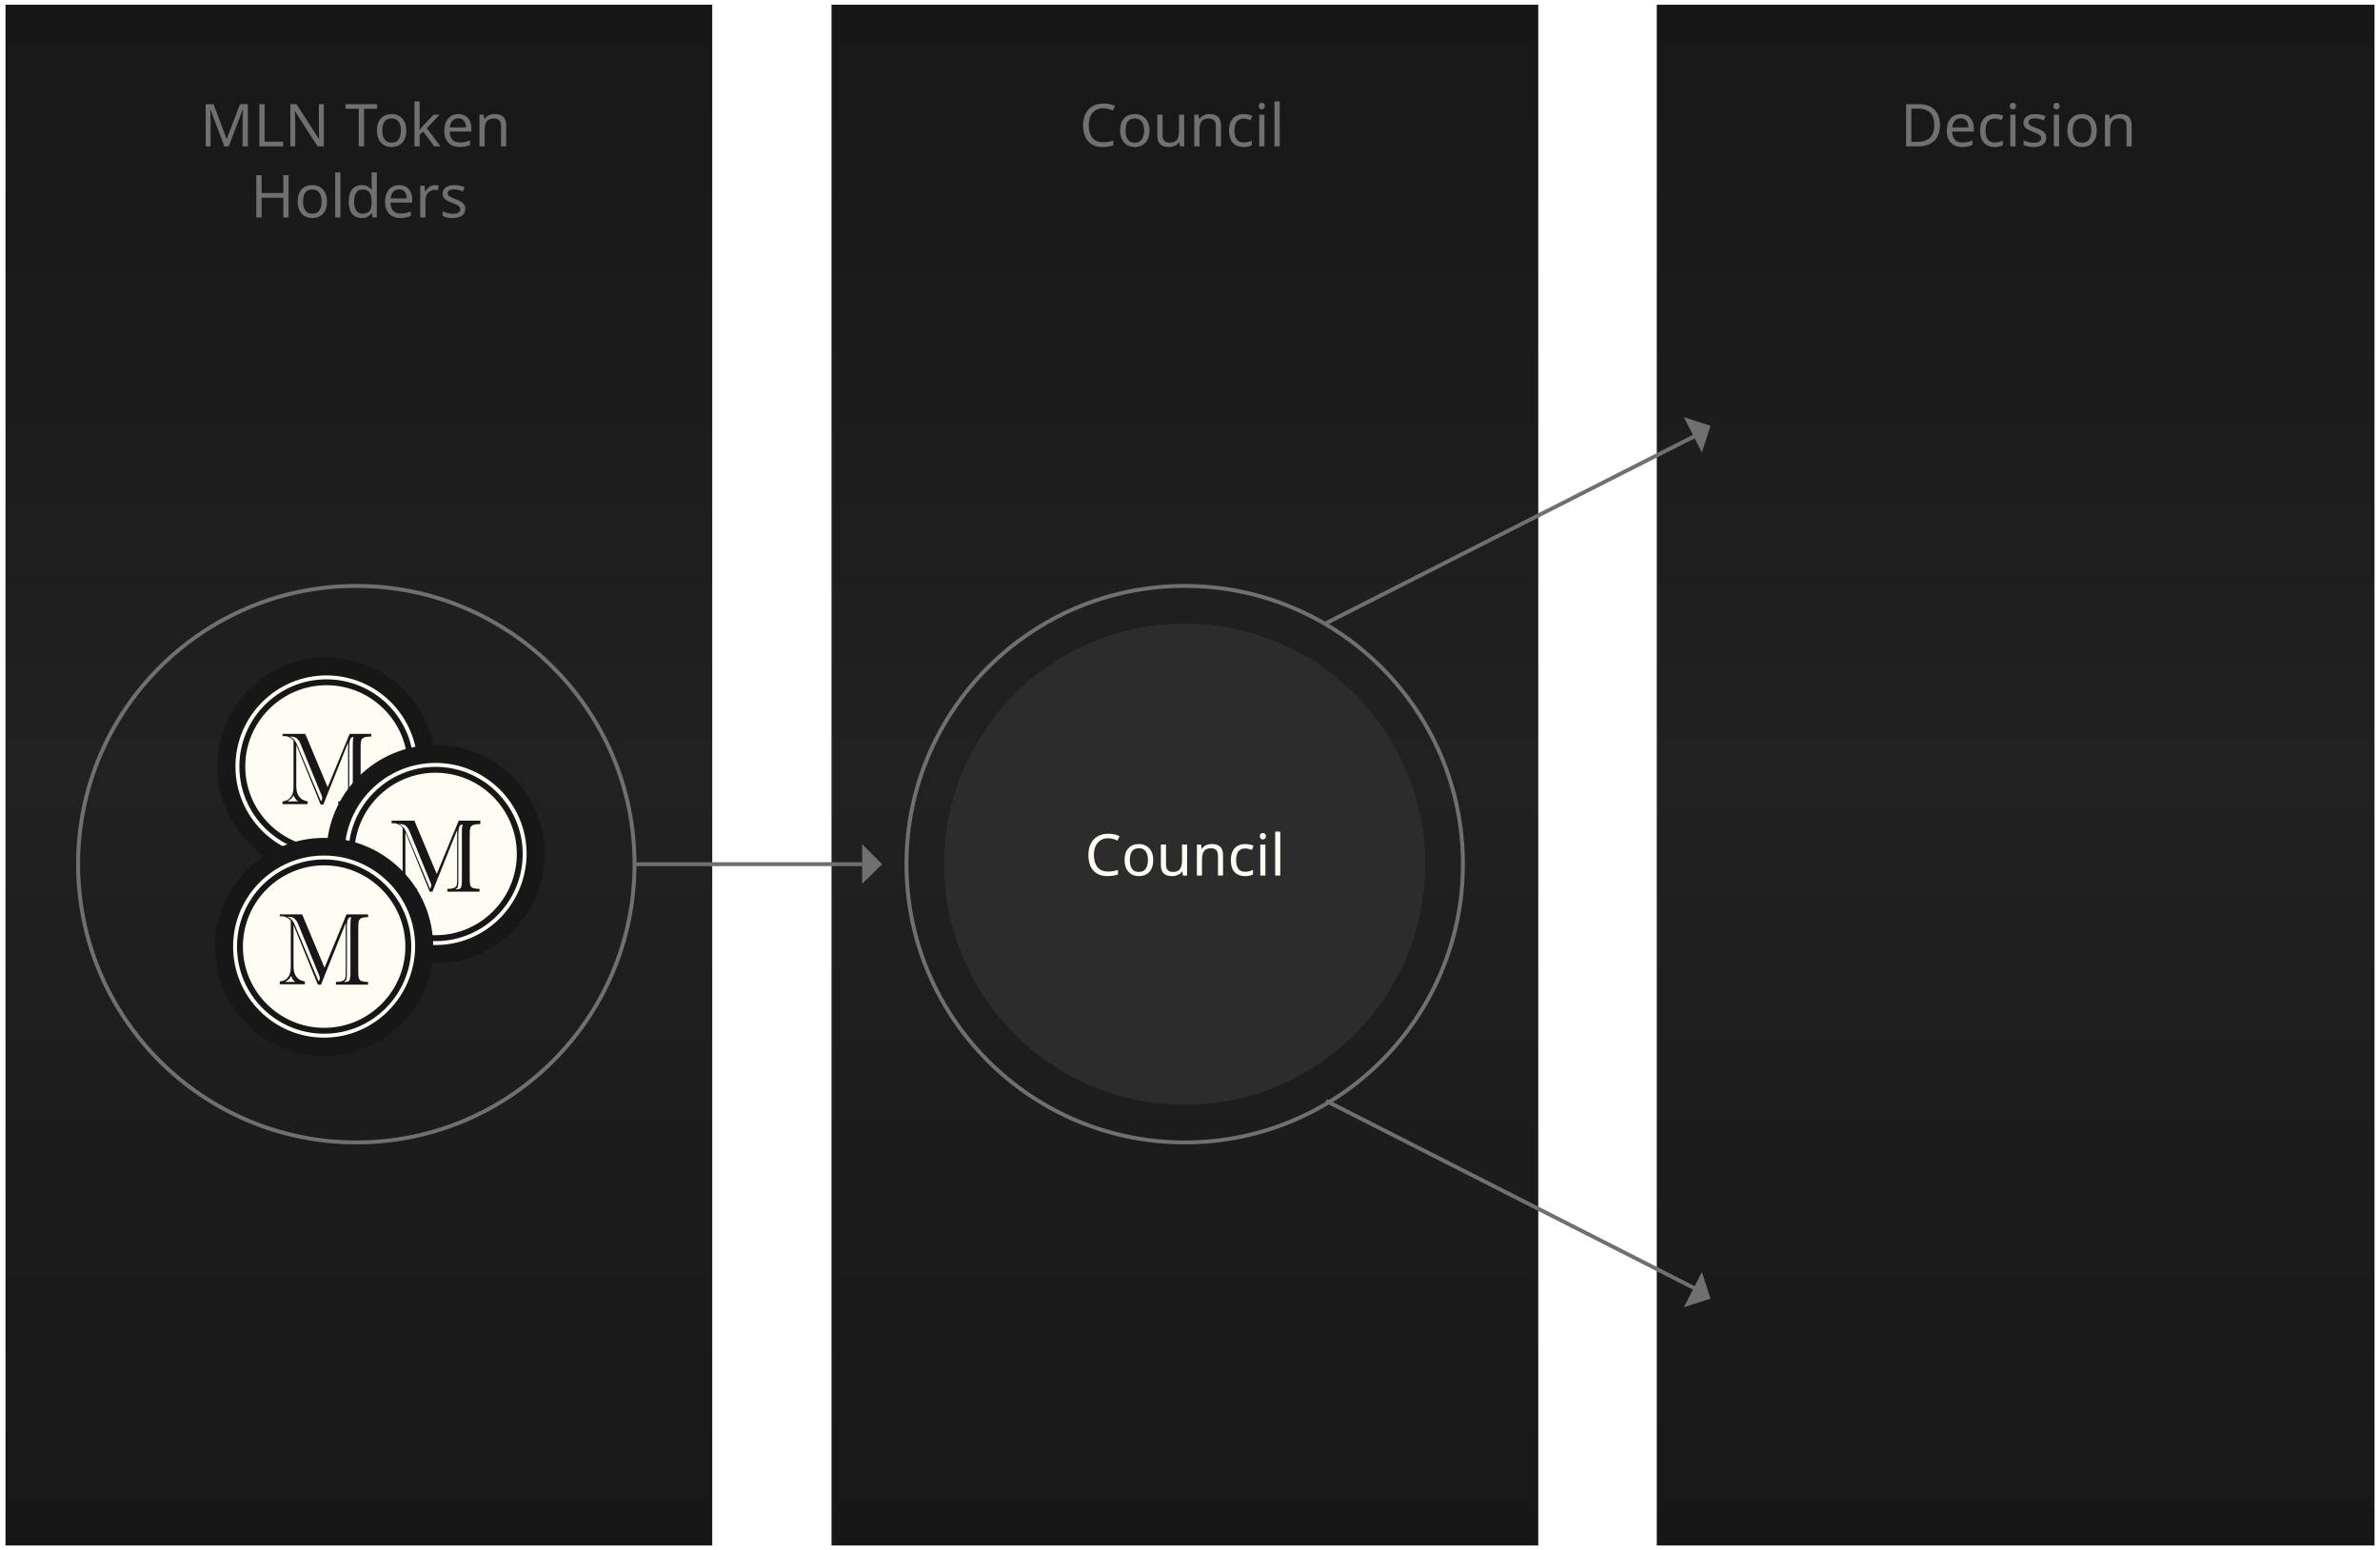
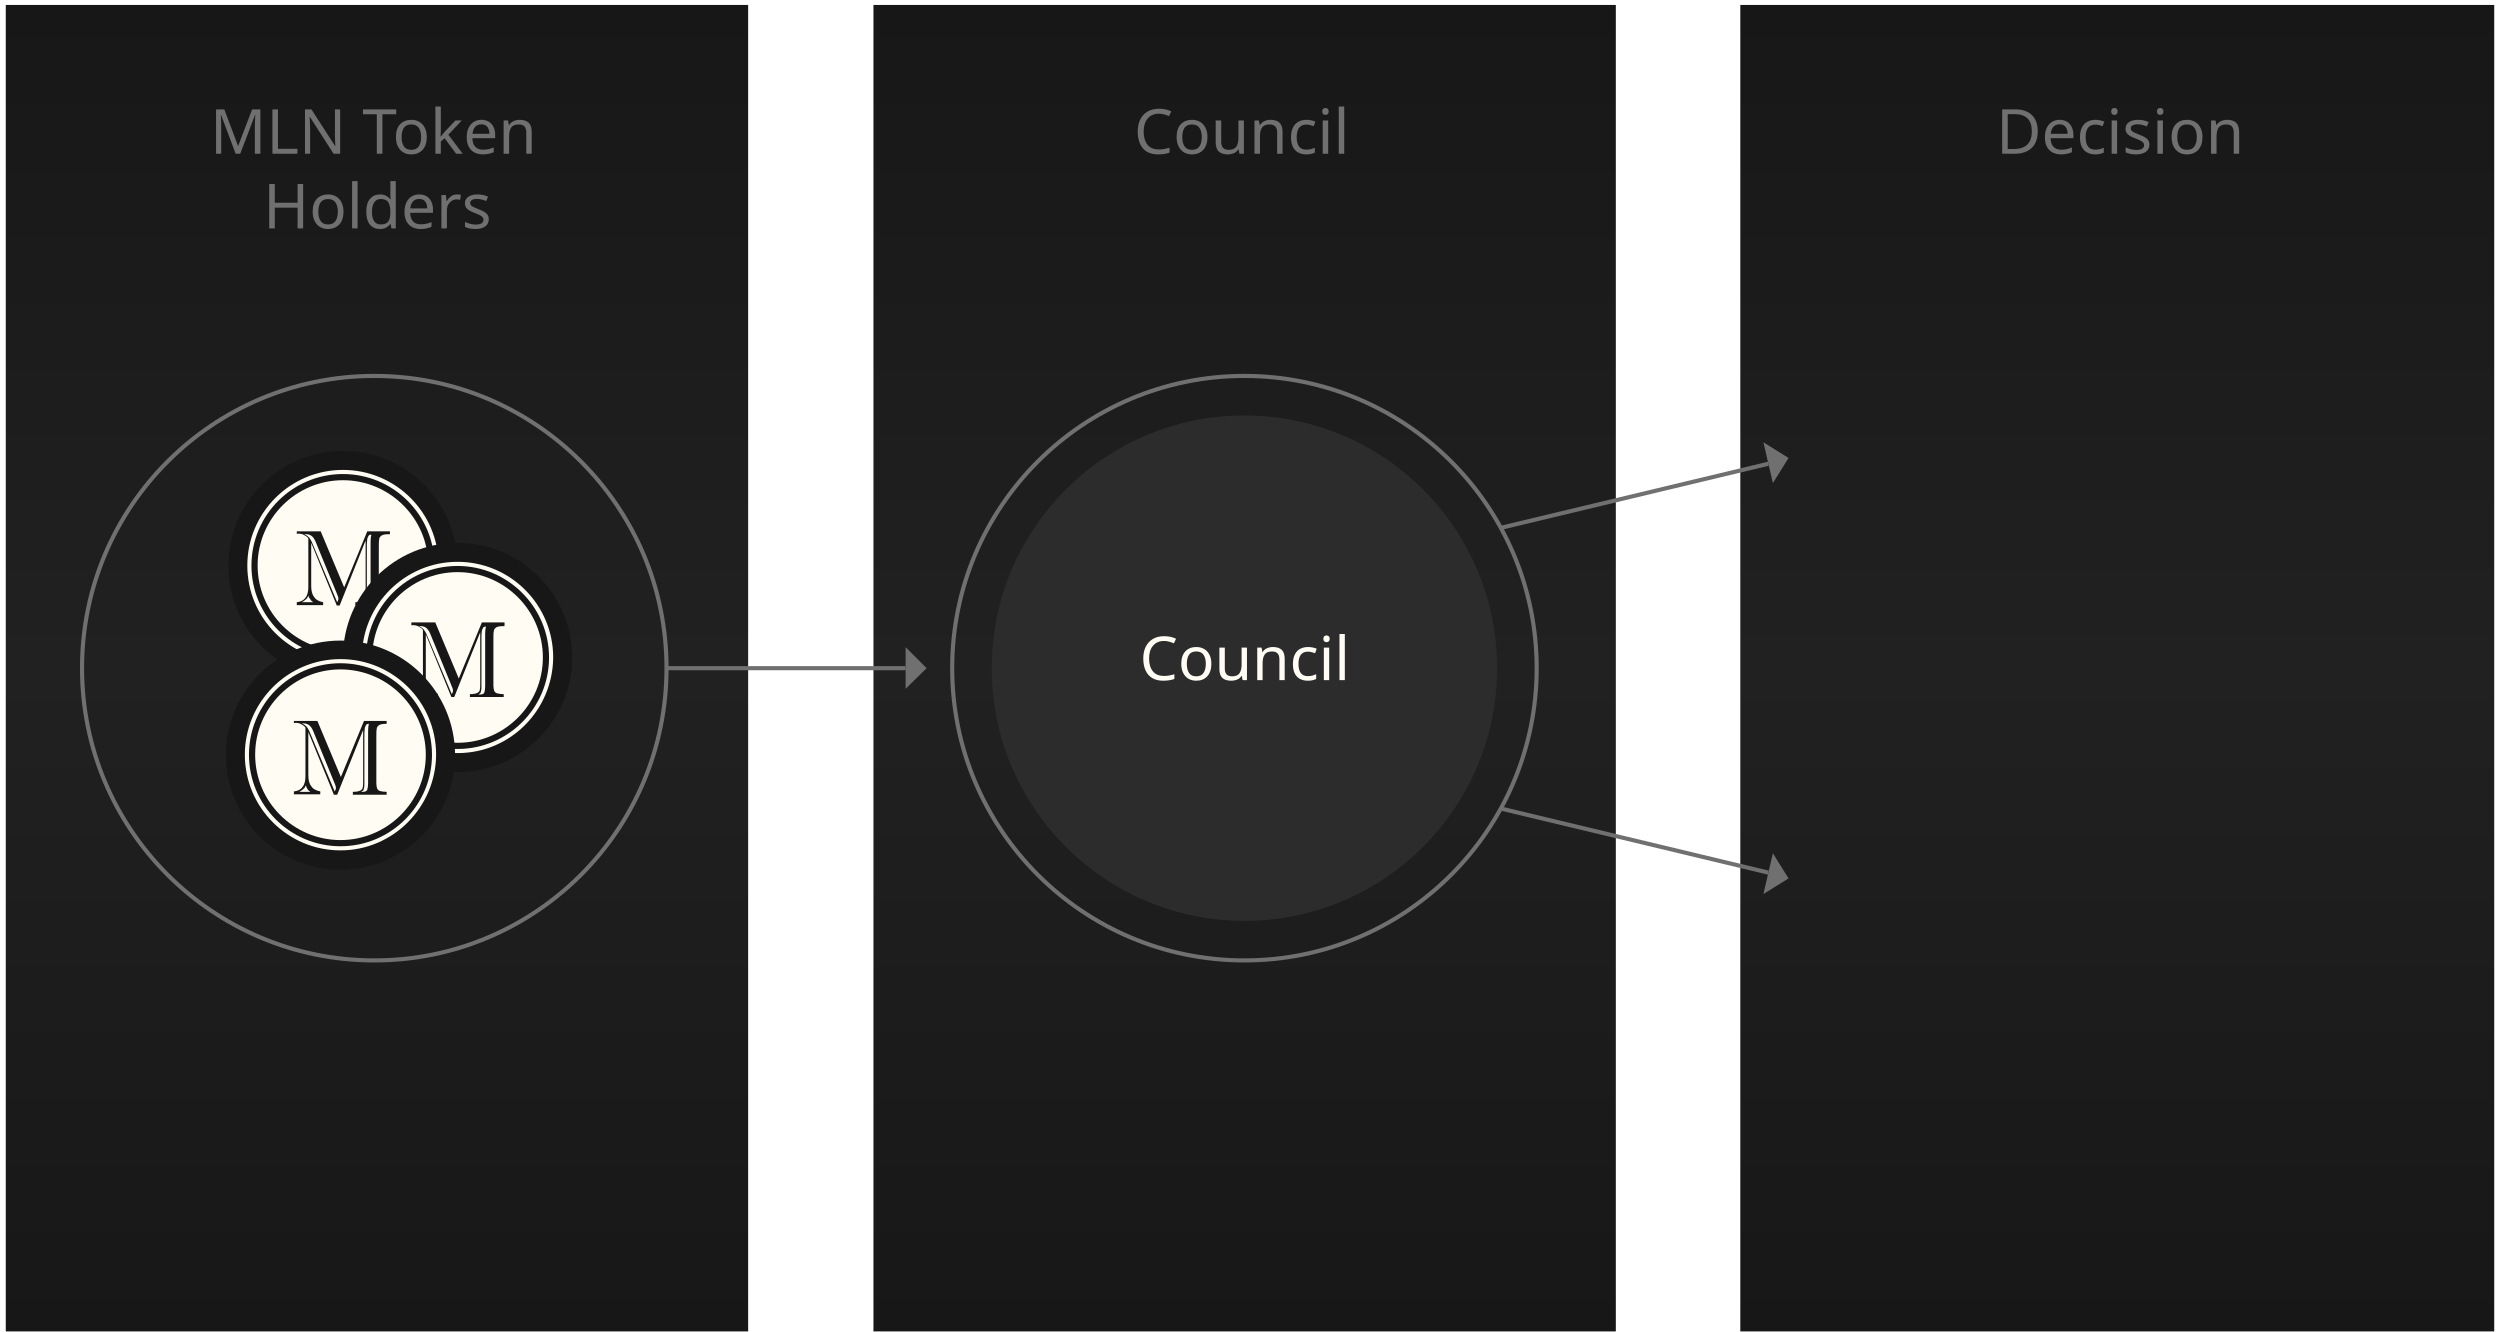
- <svg xmlns="http://www.w3.org/2000/svg" version="1.1" id="Layer_1" x="0px" y="0px" viewBox="0 0 606.5 394.9" style="enable-background:new 0 0 606.5 394.9;" xml:space="preserve">
+ <svg xmlns="http://www.w3.org/2000/svg" version="1.1" id="Layer_1" x="0px" y="0px" viewBox="0 0 606.5 323" style="enable-background:new 0 0 606.5 323;" xml:space="preserve">
  <style type="text/css">
	.st0{display:none;fill:#171717;}
	.st1{display:none;}
	.st2{display:inline;}
	.st3{fill:none;stroke:#2B2B2B;stroke-miterlimit:10;}
	.st4{fill:none;stroke:#2B2B2B;stroke-miterlimit:10;stroke-dasharray:3.002,3.002;}
	.st5{fill:none;stroke:#2B2B2B;stroke-miterlimit:10;stroke-dasharray:3.02,3.02;}
	.st6{fill:none;stroke:#2B2B2B;stroke-miterlimit:10;stroke-dasharray:2.921,2.921;}
	.st7{fill:url(#SVGID_1_);}
	.st8{fill:url(#SVGID_2_);}
- 	.st9{fill:none;stroke:#707070;stroke-miterlimit:10;}
- 	.st10{fill:#2C2C2C;}
- 	.st11{fill:#FFFDF3;}
- 	.st12{font-family:'SourceSerifPro-Regular';}
- 	.st13{font-size:14.712px;}
- 	.st14{fill:url(#SVGID_3_);}
- 	.st15{fill:#707070;}
- 	.st16{font-size:15.075px;}
+ 	.st9{fill:url(#SVGID_3_);}
+ 	.st10{fill:#707070;}
+ 	.st11{font-family:'SourceSerifPro-Regular';}
+ 	.st12{font-size:15.075px;}
+ 	.st13{fill:none;stroke:#707070;stroke-miterlimit:10;}
+ 	.st14{fill:#2C2C2C;}
+ 	.st15{fill:#FFFDF3;}
+ 	.st16{font-size:14.712px;}
	.st17{fill:#171717;}
</style>
  <rect x="-81.7" y="-100.4" class="st0" width="841.9" height="595.3" />
  <g class="st1">
    <g class="st2">
      <polyline class="st3" points="182.1,392.1 182.1,393.6 180.6,393.6   " />
      <line class="st4" x1="177.6" y1="393.6" x2="5" y2="393.6" />
      <polyline class="st3" points="3.5,393.6 2,393.6 2,392.1   " />
      <line class="st5" x1="2" y1="389" x2="2" y2="4" />
      <polyline class="st3" points="2,2.5 2,1 3.5,1   " />
      <line class="st4" x1="6.5" y1="1" x2="179.1" y2="1" />
      <polyline class="st3" points="180.6,1 182.1,1 182.1,2.5   " />
      <line class="st5" x1="182.1" y1="5.5" x2="182.1" y2="390.5" />
    </g>
  </g>
  <g class="st1">
    <g class="st2">
      <polyline class="st3" points="392.5,392.1 392.5,393.6 391,393.6   " />
      <line class="st4" x1="388" y1="393.6" x2="215.4" y2="393.6" />
      <polyline class="st3" points="213.9,393.6 212.4,393.6 212.4,392.1   " />
      <line class="st5" x1="212.4" y1="389" x2="212.4" y2="4" />
      <polyline class="st3" points="212.4,2.5 212.4,1 213.9,1   " />
      <line class="st4" x1="216.9" y1="1" x2="389.5" y2="1" />
      <polyline class="st3" points="391,1 392.5,1 392.5,2.5   " />
      <line class="st5" x1="392.5" y1="5.5" x2="392.5" y2="390.5" />
    </g>
  </g>
  <g class="st1">
    <g class="st2">
      <polyline class="st3" points="534,392.1 534,393.6 532.5,393.6   " />
      <line class="st6" x1="529.6" y1="393.6" x2="425.9" y2="393.6" />
      <polyline class="st3" points="424.4,393.6 422.9,393.6 422.9,392.1   " />
      <line class="st5" x1="422.9" y1="389" x2="422.9" y2="4" />
      <polyline class="st3" points="422.9,2.5 422.9,1 424.4,1   " />
      <line class="st6" x1="427.4" y1="1" x2="531" y2="1" />
      <polyline class="st3" points="532.5,1 534,1 534,2.5   " />
      <line class="st5" x1="534" y1="5.5" x2="534" y2="390.5" />
    </g>
  </g>
  <g class="st1">
    <g class="st2">
      <polyline class="st3" points="676.5,392.1 676.5,393.6 675,393.6   " />
      <line class="st6" x1="672.1" y1="393.6" x2="568.4" y2="393.6" />
      <polyline class="st3" points="566.9,393.6 565.4,393.6 565.4,392.1   " />
      <line class="st5" x1="565.4" y1="389" x2="565.4" y2="4" />
      <polyline class="st3" points="565.4,2.5 565.4,1 566.9,1   " />
      <line class="st6" x1="569.8" y1="1" x2="673.5" y2="1" />
      <polyline class="st3" points="675,1 676.5,1 676.5,2.5   " />
      <line class="st5" x1="676.5" y1="5.5" x2="676.5" y2="390.5" />
    </g>
  </g>
-   <linearGradient id="SVGID_1_" gradientUnits="userSpaceOnUse" x1="301.95" y1="998.524" x2="301.95" y2="605.924" gradientTransform="matrix(1 0 0 1 0 -604.7244)">
+   <linearGradient id="SVGID_1_" gradientUnits="userSpaceOnUse" x1="301.95" y1="-531.724" x2="301.95" y2="-209.924" gradientTransform="matrix(1 0 0 -1 0 -208.7244)">
    <stop offset="0" style="stop-color:#171717" />
    <stop offset="0.5" style="stop-color:#212121" />
    <stop offset="1" style="stop-color:#171717" />
  </linearGradient>
-   <rect x="211.9" y="1.2" class="st7" width="180.1" height="392.6" />
-   <linearGradient id="SVGID_2_" gradientUnits="userSpaceOnUse" x1="513.65" y1="998.524" x2="513.65" y2="605.924" gradientTransform="matrix(1 0 0 1 0 -604.7244)">
+   <rect x="211.9" y="1.2" class="st7" width="180.1" height="321.8" />
+   <linearGradient id="SVGID_2_" gradientUnits="userSpaceOnUse" x1="513.65" y1="-531.724" x2="513.65" y2="-209.924" gradientTransform="matrix(1 0 0 -1 0 -208.7244)">
    <stop offset="0" style="stop-color:#171717" />
    <stop offset="0.5" style="stop-color:#212121" />
    <stop offset="1" style="stop-color:#171717" />
  </linearGradient>
-   <rect x="422.2" y="1.2" class="st8" width="182.9" height="392.6" />
-   <g>
-     <circle class="st9" cx="301.9" cy="220.2" r="70.9" />
-     <circle class="st10" cx="301.9" cy="220.2" r="61.3" />
-     <text transform="matrix(1 0 0 1 276.4686 223.098)" class="st11 st12 st13">Council</text>
-   </g>
-   <linearGradient id="SVGID_3_" gradientUnits="userSpaceOnUse" x1="91.45" y1="998.524" x2="91.45" y2="605.924" gradientTransform="matrix(1 0 0 1 0 -604.7244)">
+   <rect x="422.2" y="1.2" class="st8" width="182.9" height="321.8" />
+   <linearGradient id="SVGID_3_" gradientUnits="userSpaceOnUse" x1="91.45" y1="-531.724" x2="91.45" y2="-209.924" gradientTransform="matrix(1 0 0 -1 0 -208.7244)">
    <stop offset="0" style="stop-color:#171717" />
    <stop offset="0.5" style="stop-color:#212121" />
    <stop offset="1" style="stop-color:#171717" />
  </linearGradient>
-   <rect x="1.4" y="1.2" class="st14" width="180.1" height="392.6" />
-   <text transform="matrix(1 0 0 1 50.951 37.3021)" class="st15 st12 st16">MLN Token</text>
-   <text transform="matrix(1 0 0 1 63.851 55.4021)" class="st15 st12 st16">Holders</text>
-   <text transform="matrix(1 0 0 1 275.0901 37.3021)" class="st15 st12 st16">Council</text>
-   <text transform="matrix(1 0 0 1 484.2615 37.3021)" class="st15 st12 st16">Decision</text>
+   <rect x="1.4" y="1.2" class="st9" width="180.1" height="321.8" />
+   <text transform="matrix(1 0 0 1 50.951 37.3021)" class="st10 st11 st12">MLN Token</text>
+   <text transform="matrix(1 0 0 1 63.851 55.4021)" class="st10 st11 st12">Holders</text>
+   <text transform="matrix(1 0 0 1 275.0901 37.3021)" class="st10 st11 st12">Council</text>
+   <text transform="matrix(1 0 0 1 484.2615 37.3021)" class="st10 st11 st12">Decision</text>
  <g>
-     <circle class="st9" cx="90.8" cy="220.2" r="70.9" />
    <g>
-       <circle class="st17" cx="83.2" cy="195.3" r="27.8" />
+       <circle class="st13" cx="301.9" cy="162.1" r="70.9" />
+       <circle class="st14" cx="301.9" cy="162.1" r="61.3" />
+       <text transform="matrix(1 0 0 1 276.4686 164.998)" class="st15 st11 st16">Council</text>
+     </g>
+     <g>
+       <circle class="st13" cx="90.8" cy="162.1" r="70.9" />
      <g>
-         <g>
-           <path class="st11" d="M76.8,190.1c-0.3-0.8-0.6-1.4-1-1.8c-0.4-0.4-0.9-0.6-1.5-0.6h-0.5c0.5,0.2,0.9,0.5,1.2,0.8      c0.3,0.4,0.6,0.9,0.9,1.7l5.9,14c0.2-0.3,0.3-0.6,0.3-0.9c0-0.2-0.1-0.6-0.3-1L76.8,190.1z" />
-           <path class="st11" d="M88.2,204.3h0.4c0.6,0,1-0.2,1.1-0.5s0.2-0.9,0.2-1.7v-12.3c0-1,0.1-1.7,0.2-2c-0.3,0-0.6,0.1-0.7,0.3      s-0.2,0.4-0.3,0.7c0,0.3-0.1,0.8-0.1,1.4v12.3c0,0.6-0.1,1-0.2,1.3C88.8,203.8,88.6,204.1,88.2,204.3z" />
-           <path class="st11" d="M83.2,174.6c-11.4,0-20.7,9.3-20.7,20.7S71.8,216,83.2,216s20.7-9.3,20.7-20.7      C103.9,183.9,94.6,174.6,83.2,174.6z M94.4,187.7c-0.9,0-1.5,0.1-1.8,0.3s-0.6,0.5-0.6,0.9c-0.1,0.4-0.1,1.1-0.1,2.2v11      c0,0.6,0.1,1,0.2,1.3s0.4,0.5,0.7,0.6c0.3,0.1,0.9,0.2,1.6,0.2v0.7h-8.2v-0.7c0.8,0,1.4-0.1,1.8-0.3s0.6-0.5,0.6-0.8      c0.1-0.3,0.1-0.9,0.1-1.6v-12.3L82.4,205h-0.7l-6.2-15.2v10.4c0,1.2,0.2,2.1,0.7,2.7c0.4,0.7,1.2,1.1,2.2,1.3v0.7H72v-0.7      c0.9-0.1,1.6-0.4,2.1-1.1c0.5-0.6,0.7-1.5,0.7-2.6v-11.8c-0.3-0.4-0.8-0.7-1.2-0.9c-0.5-0.2-1-0.3-1.6-0.2V187h5.8l5.7,13.6      l5.6-13.6h5.5v0.7H94.4z" />
-           <path class="st11" d="M74.8,202.6c-0.1,0.3-0.3,0.7-0.6,0.9c-0.3,0.3-0.6,0.5-1,0.7H76c-0.3-0.2-0.6-0.4-0.7-0.7      C75.1,203.3,74.9,203,74.8,202.6z" />
-         </g>
+         <circle class="st17" cx="83.2" cy="137.2" r="27.8" />
        <g>
          <g>
-             <path class="st11" d="M83.2,218.5c-12.8,0-23.2-10.4-23.2-23.2s10.4-23.2,23.2-23.2s23.2,10.4,23.2,23.2       C106.3,208.1,96,218.5,83.2,218.5z M83.2,173.1c-12.3,0-22.2,10-22.2,22.2c0,12.3,10,22.2,22.2,22.2c12.3,0,22.2-10,22.2-22.2       C105.4,183,95.4,173.1,83.2,173.1z" />
+             <path class="st15" d="M76.8,132c-0.3-0.8-0.6-1.4-1-1.8c-0.4-0.4-0.9-0.6-1.5-0.6h-0.5c0.5,0.2,0.9,0.5,1.2,0.8       c0.3,0.4,0.6,0.9,0.9,1.7l5.9,14c0.2-0.3,0.3-0.6,0.3-0.9c0-0.2-0.1-0.6-0.3-1L76.8,132z" />
+             <path class="st15" d="M88.2,146.2h0.4c0.6,0,1-0.2,1.1-0.5s0.2-0.9,0.2-1.7v-12.3c0-1,0.1-1.7,0.2-2c-0.3,0-0.6,0.1-0.7,0.3       s-0.2,0.4-0.3,0.7c0,0.3-0.1,0.8-0.1,1.4v12.3c0,0.6-0.1,1-0.2,1.3C88.8,145.7,88.6,146,88.2,146.2z" />
+             <path class="st15" d="M83.2,116.5c-11.4,0-20.7,9.3-20.7,20.7s9.3,20.7,20.7,20.7s20.7-9.3,20.7-20.7       C103.9,125.8,94.6,116.5,83.2,116.5z M94.4,129.6c-0.9,0-1.5,0.1-1.8,0.3s-0.6,0.5-0.6,0.9c-0.1,0.4-0.1,1.1-0.1,2.2v11       c0,0.6,0.1,1,0.2,1.3s0.4,0.5,0.7,0.6c0.3,0.1,0.9,0.2,1.6,0.2v0.7h-8.2v-0.7c0.8,0,1.4-0.1,1.8-0.3s0.6-0.5,0.6-0.8       c0.1-0.3,0.1-0.9,0.1-1.6v-12.3l-6.3,15.8h-0.7l-6.2-15.2v10.4c0,1.2,0.2,2.1,0.7,2.7c0.4,0.7,1.2,1.1,2.2,1.3v0.7H72v-0.7       c0.9-0.1,1.6-0.4,2.1-1.1c0.5-0.6,0.7-1.5,0.7-2.6v-11.8c-0.3-0.4-0.8-0.7-1.2-0.9c-0.5-0.2-1-0.3-1.6-0.2v-0.6h5.8l5.7,13.6       l5.6-13.6h5.5v0.7H94.4z" />
+             <path class="st15" d="M74.8,144.5c-0.1,0.3-0.3,0.7-0.6,0.9c-0.3,0.3-0.6,0.5-1,0.7H76c-0.3-0.2-0.6-0.4-0.7-0.7       C75.1,145.2,74.9,144.9,74.8,144.5z" />
+           </g>
+           <g>
+             <g>
+               <path class="st15" d="M83.2,160.4C70.4,160.4,60,150,60,137.2S70.4,114,83.2,114s23.2,10.4,23.2,23.2        C106.3,150,96,160.4,83.2,160.4z M83.2,115C70.9,115,61,125,61,137.2c0,12.3,10,22.2,22.2,22.2c12.3,0,22.2-10,22.2-22.2        C105.4,124.9,95.4,115,83.2,115z" />
+             </g>
+           </g>
+         </g>
+       </g>
+       <g>
+         <circle class="st17" cx="111" cy="159.5" r="27.8" />
+         <g>
+           <g>
+             <path class="st15" d="M104.6,154.3c-0.3-0.8-0.6-1.4-1-1.8c-0.4-0.4-0.9-0.6-1.5-0.6h-0.5c0.5,0.2,0.9,0.5,1.2,0.8       c0.3,0.4,0.6,0.9,0.9,1.7l5.9,14c0.2-0.3,0.3-0.6,0.3-0.9c0-0.2-0.1-0.6-0.3-1L104.6,154.3z" />
+             <path class="st15" d="M116,168.5h0.4c0.6,0,1-0.2,1.1-0.5s0.2-0.9,0.2-1.7V154c0-1,0.1-1.7,0.2-2c-0.3,0-0.6,0.1-0.7,0.3       s-0.2,0.4-0.3,0.7c0,0.3-0.1,0.8-0.1,1.4v12.3c0,0.6-0.1,1-0.2,1.3C116.6,168.1,116.4,168.3,116,168.5z" />
+             <path class="st15" d="M111,138.8c-11.4,0-20.7,9.3-20.7,20.7s9.3,20.7,20.7,20.7s20.7-9.3,20.7-20.7S122.4,138.8,111,138.8z        M122.2,151.9c-0.9,0-1.5,0.1-1.8,0.3s-0.6,0.5-0.6,0.9c-0.1,0.4-0.1,1.1-0.1,2.2v11c0,0.6,0.1,1,0.2,1.3s0.4,0.5,0.7,0.6       c0.3,0.1,0.9,0.2,1.6,0.2v0.7H114v-0.7c0.8,0,1.4-0.1,1.8-0.3s0.6-0.5,0.6-0.8c0.1-0.3,0.1-0.9,0.1-1.6v-12.3l-6.3,15.7h-0.7       l-6.2-15.2v10.4c0,1.2,0.2,2.1,0.7,2.7c0.4,0.7,1.2,1.1,2.2,1.3v0.7h-6.4v-0.7c0.9-0.1,1.6-0.4,2.1-1.1       c0.5-0.6,0.7-1.5,0.7-2.6v-11.8c-0.3-0.4-0.8-0.7-1.2-0.9c-0.5-0.2-1-0.3-1.6-0.2V151h5.8l5.7,13.6l5.6-13.6h5.5v0.9       L122.2,151.9L122.2,151.9z" />
+             <path class="st15" d="M102.6,166.8c-0.1,0.3-0.3,0.7-0.6,0.9c-0.3,0.3-0.6,0.5-1,0.7h2.7c-0.3-0.2-0.6-0.4-0.7-0.7       C102.9,167.5,102.7,167.2,102.6,166.8z" />
+           </g>
+           <g>
+             <g>
+               <path class="st15" d="M111,182.7c-12.8,0-23.2-10.4-23.2-23.2s10.4-23.2,23.2-23.2s23.2,10.4,23.2,23.2        C134.1,172.3,123.8,182.7,111,182.7z M111,137.3c-12.3,0-22.2,10-22.2,22.2c0,12.3,10,22.2,22.2,22.2        c12.3,0,22.2-10,22.2-22.2S123.2,137.3,111,137.3z" />
+             </g>
+           </g>
+         </g>
+       </g>
+       <g>
+         <circle class="st17" cx="82.6" cy="183.2" r="27.8" />
+         <g>
+           <g>
+             <path class="st15" d="M76.2,177.9c-0.3-0.8-0.6-1.4-1-1.8c-0.4-0.4-0.9-0.6-1.5-0.6h-0.5c0.5,0.2,0.9,0.5,1.2,0.8       c0.3,0.4,0.6,0.9,0.9,1.7l5.9,14c0.2-0.3,0.3-0.6,0.3-0.9c0-0.2-0.1-0.6-0.3-1L76.2,177.9z" />
+             <path class="st15" d="M87.6,192.1H88c0.6,0,1-0.2,1.1-0.5s0.2-0.9,0.2-1.7v-12.3c0-1,0.1-1.7,0.2-2c-0.3,0-0.6,0.1-0.7,0.3       s-0.2,0.4-0.3,0.7c0,0.3-0.1,0.8-0.1,1.4v12.3c0,0.6-0.1,1-0.2,1.3C88.2,191.7,88,191.9,87.6,192.1z" />
+             <path class="st15" d="M82.6,162.4c-11.4,0-20.7,9.3-20.7,20.7s9.3,20.7,20.7,20.7s20.7-9.3,20.7-20.7S94,162.4,82.6,162.4z        M93.8,175.6c-0.9,0-1.5,0.1-1.8,0.3s-0.6,0.5-0.6,0.9c-0.1,0.4-0.1,1.1-0.1,2.2v11c0,0.6,0.1,1,0.2,1.3s0.4,0.5,0.7,0.6       c0.3,0.1,0.9,0.2,1.6,0.2v0.7h-8.2v-0.7c0.8,0,1.4-0.1,1.8-0.3s0.6-0.5,0.6-0.8c0.1-0.3,0.1-0.9,0.1-1.6v-12.3l-6.3,15.7H81       l-6.2-15.2V188c0,1.2,0.2,2.1,0.7,2.7c0.4,0.7,1.2,1.1,2.2,1.3v0.7h-6.4V192c0.9-0.1,1.6-0.4,2.1-1.1c0.5-0.6,0.7-1.5,0.7-2.6       v-11.8c-0.3-0.4-0.8-0.7-1.2-0.9c-0.5-0.2-1-0.3-1.6-0.2v-0.5H77l5.7,13.6l5.6-13.6h5.5C93.8,174.9,93.8,175.6,93.8,175.6z" />
+             <path class="st15" d="M74.2,190.5c-0.1,0.3-0.3,0.7-0.6,0.9c-0.3,0.3-0.6,0.5-1,0.7h2.7c-0.3-0.2-0.6-0.4-0.7-0.7       C74.4,191.2,74.3,190.8,74.2,190.5z" />
+           </g>
+           <g>
+             <g>
+               <path class="st15" d="M82.6,206.3c-12.8,0-23.2-10.4-23.2-23.2s10.4-23.2,23.2-23.2s23.2,10.4,23.2,23.2        C105.7,195.9,95.3,206.3,82.6,206.3z M82.6,160.9c-12.3,0-22.2,10-22.2,22.2c0,12.3,10,22.2,22.2,22.2        c12.3,0,22.2-10,22.2-22.2S94.8,160.9,82.6,160.9z" />
+             </g>
          </g>
        </g>
      </g>
    </g>
    <g>
-       <circle class="st17" cx="111" cy="217.6" r="27.8" />
-       <g>
-         <g>
-           <path class="st11" d="M104.6,212.4c-0.3-0.8-0.6-1.4-1-1.8c-0.4-0.4-0.9-0.6-1.5-0.6h-0.5c0.5,0.2,0.9,0.5,1.2,0.8      c0.3,0.4,0.6,0.9,0.9,1.7l5.9,14c0.2-0.3,0.3-0.6,0.3-0.9c0-0.2-0.1-0.6-0.3-1L104.6,212.4z" />
-           <path class="st11" d="M116,226.6h0.4c0.6,0,1-0.2,1.1-0.5s0.2-0.9,0.2-1.7v-12.3c0-1,0.1-1.7,0.2-2c-0.3,0-0.6,0.1-0.7,0.3      s-0.2,0.4-0.3,0.7c0,0.3-0.1,0.8-0.1,1.4v12.3c0,0.6-0.1,1-0.2,1.3C116.6,226.2,116.4,226.4,116,226.6z" />
-           <path class="st11" d="M111,196.9c-11.4,0-20.7,9.3-20.7,20.7s9.3,20.7,20.7,20.7s20.7-9.3,20.7-20.7S122.4,196.9,111,196.9z       M122.2,210c-0.9,0-1.5,0.1-1.8,0.3s-0.6,0.5-0.6,0.9c-0.1,0.4-0.1,1.1-0.1,2.2v11c0,0.6,0.1,1,0.2,1.3s0.4,0.5,0.7,0.6      c0.3,0.1,0.9,0.2,1.6,0.2v0.7H114v-0.7c0.8,0,1.4-0.1,1.8-0.3s0.6-0.5,0.6-0.8c0.1-0.3,0.1-0.9,0.1-1.6v-12.3l-6.3,15.7h-0.7      l-6.2-15.2v10.4c0,1.2,0.2,2.1,0.7,2.7c0.4,0.7,1.2,1.1,2.2,1.3v0.7h-6.4v-0.7c0.9-0.1,1.6-0.4,2.1-1.1c0.5-0.6,0.7-1.5,0.7-2.6      v-11.8c-0.3-0.4-0.8-0.7-1.2-0.9c-0.5-0.2-1-0.3-1.6-0.2v-0.7h5.8l5.7,13.6l5.6-13.6h5.5v0.9L122.2,210L122.2,210z" />
-           <path class="st11" d="M102.6,224.9c-0.1,0.3-0.3,0.7-0.6,0.9c-0.3,0.3-0.6,0.5-1,0.7h2.7c-0.3-0.2-0.6-0.4-0.7-0.7      C102.9,225.6,102.7,225.3,102.6,224.9z" />
-         </g>
-         <g>
-           <g>
-             <path class="st11" d="M111,240.8c-12.8,0-23.2-10.4-23.2-23.2s10.4-23.2,23.2-23.2s23.2,10.4,23.2,23.2       C134.1,230.4,123.8,240.8,111,240.8z M111,195.4c-12.3,0-22.2,10-22.2,22.2c0,12.3,10,22.2,22.2,22.2c12.3,0,22.2-10,22.2-22.2       S123.2,195.4,111,195.4z" />
-           </g>
-         </g>
-       </g>
+       <line class="st13" x1="161.9" y1="162.1" x2="219.7" y2="162.1" />
+       <polygon class="st10" points="219.7,167.1 219.7,157 224.8,162.1   " />
    </g>
    <g>
-       <circle class="st17" cx="82.6" cy="241.3" r="27.8" />
      <g>
-         <g>
-           <path class="st11" d="M76.2,236c-0.3-0.8-0.6-1.4-1-1.8c-0.4-0.4-0.9-0.6-1.5-0.6h-0.5c0.5,0.2,0.9,0.5,1.2,0.8      c0.3,0.4,0.6,0.9,0.9,1.7l5.9,14c0.2-0.3,0.3-0.6,0.3-0.9c0-0.2-0.1-0.6-0.3-1L76.2,236z" />
-           <path class="st11" d="M87.6,250.2H88c0.6,0,1-0.2,1.1-0.5s0.2-0.9,0.2-1.7v-12.3c0-1,0.1-1.7,0.2-2c-0.3,0-0.6,0.1-0.7,0.3      s-0.2,0.4-0.3,0.7c0,0.3-0.1,0.8-0.1,1.4v12.3c0,0.6-0.1,1-0.2,1.3C88.2,249.8,88,250,87.6,250.2z" />
-           <path class="st11" d="M82.6,220.5c-11.4,0-20.7,9.3-20.7,20.7s9.3,20.7,20.7,20.7s20.7-9.3,20.7-20.7S94,220.5,82.6,220.5z       M93.8,233.7c-0.9,0-1.5,0.1-1.8,0.3s-0.6,0.5-0.6,0.9c-0.1,0.4-0.1,1.1-0.1,2.2v11c0,0.6,0.1,1,0.2,1.3s0.4,0.5,0.7,0.6      c0.3,0.1,0.9,0.2,1.6,0.2v0.7h-8.2v-0.7c0.8,0,1.4-0.1,1.8-0.3s0.6-0.5,0.6-0.8c0.1-0.3,0.1-0.9,0.1-1.6v-12.3l-6.3,15.7H81      l-6.2-15.2v10.4c0,1.2,0.2,2.1,0.7,2.7c0.4,0.7,1.2,1.1,2.2,1.3v0.7h-6.4v-0.7c0.9-0.1,1.6-0.4,2.1-1.1c0.5-0.6,0.7-1.5,0.7-2.6      v-11.8c-0.3-0.4-0.8-0.7-1.2-0.9c-0.5-0.2-1-0.3-1.6-0.2V233H77l5.7,13.6l5.6-13.6h5.5C93.8,233,93.8,233.7,93.8,233.7z" />
-           <path class="st11" d="M74.2,248.6c-0.1,0.3-0.3,0.7-0.6,0.9c-0.3,0.3-0.6,0.5-1,0.7h2.7c-0.3-0.2-0.6-0.4-0.7-0.7      C74.4,249.3,74.3,248.9,74.2,248.6z" />
-         </g>
-         <g>
-           <g>
-             <path class="st11" d="M82.6,264.4c-12.8,0-23.2-10.4-23.2-23.2S69.8,218,82.6,218s23.2,10.4,23.2,23.2       C105.7,254,95.3,264.4,82.6,264.4z M82.6,219c-12.3,0-22.2,10-22.2,22.2c0,12.3,10,22.2,22.2,22.2c12.3,0,22.2-10,22.2-22.2       S94.8,219,82.6,219z" />
-           </g>
-         </g>
+         <line class="st13" x1="363.9" y1="128.1" x2="429" y2="112.5" />
+         <polygon class="st10" points="430.1,117.2 427.8,107.3 433.9,111.1    " />
+       </g>
+       <g>
+         <line class="st13" x1="429" y1="211.7" x2="363.9" y2="196.1" />
+         <polygon class="st10" points="433.9,213.1 427.8,216.9 430.1,207    " />
      </g>
    </g>
  </g>
-   <g>
-     <line class="st9" x1="161.9" y1="220.2" x2="219.7" y2="220.2" />
-     <polygon class="st15" points="219.7,225.2 219.7,215.1 224.8,220.2  " />
-   </g>
-   <g>
-     <line class="st9" x1="337.9" y1="158.8" x2="432.5" y2="110.8" />
-     <polygon class="st15" points="433.7,115.3 429.1,106.3 435.9,108.5  " />
-   </g>
-   <g>
-     <line class="st9" x1="337.9" y1="280.5" x2="432.5" y2="328.6" />
-     <polygon class="st15" points="433.7,324.1 429.1,333.1 435.9,330.9  " />
-   </g>
</svg>
